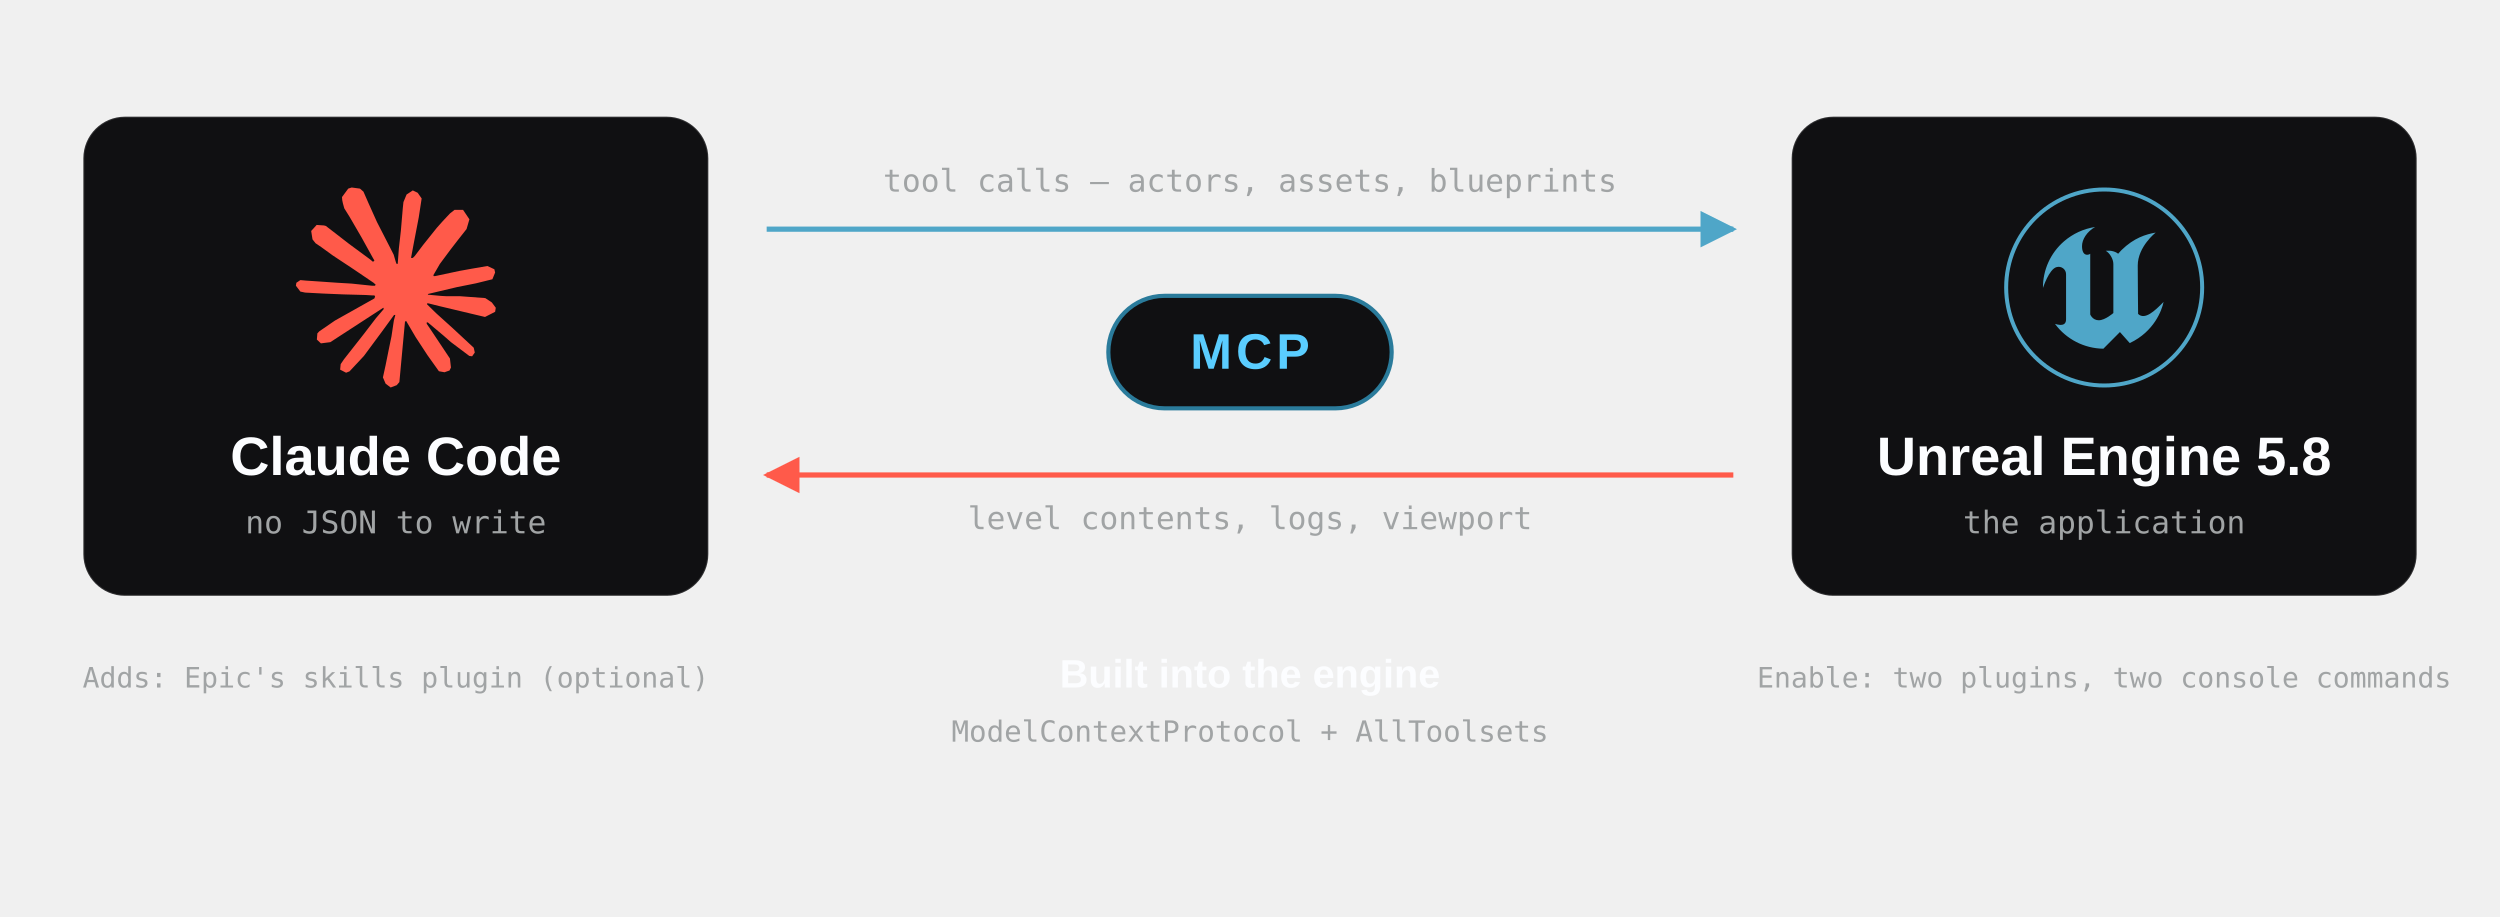
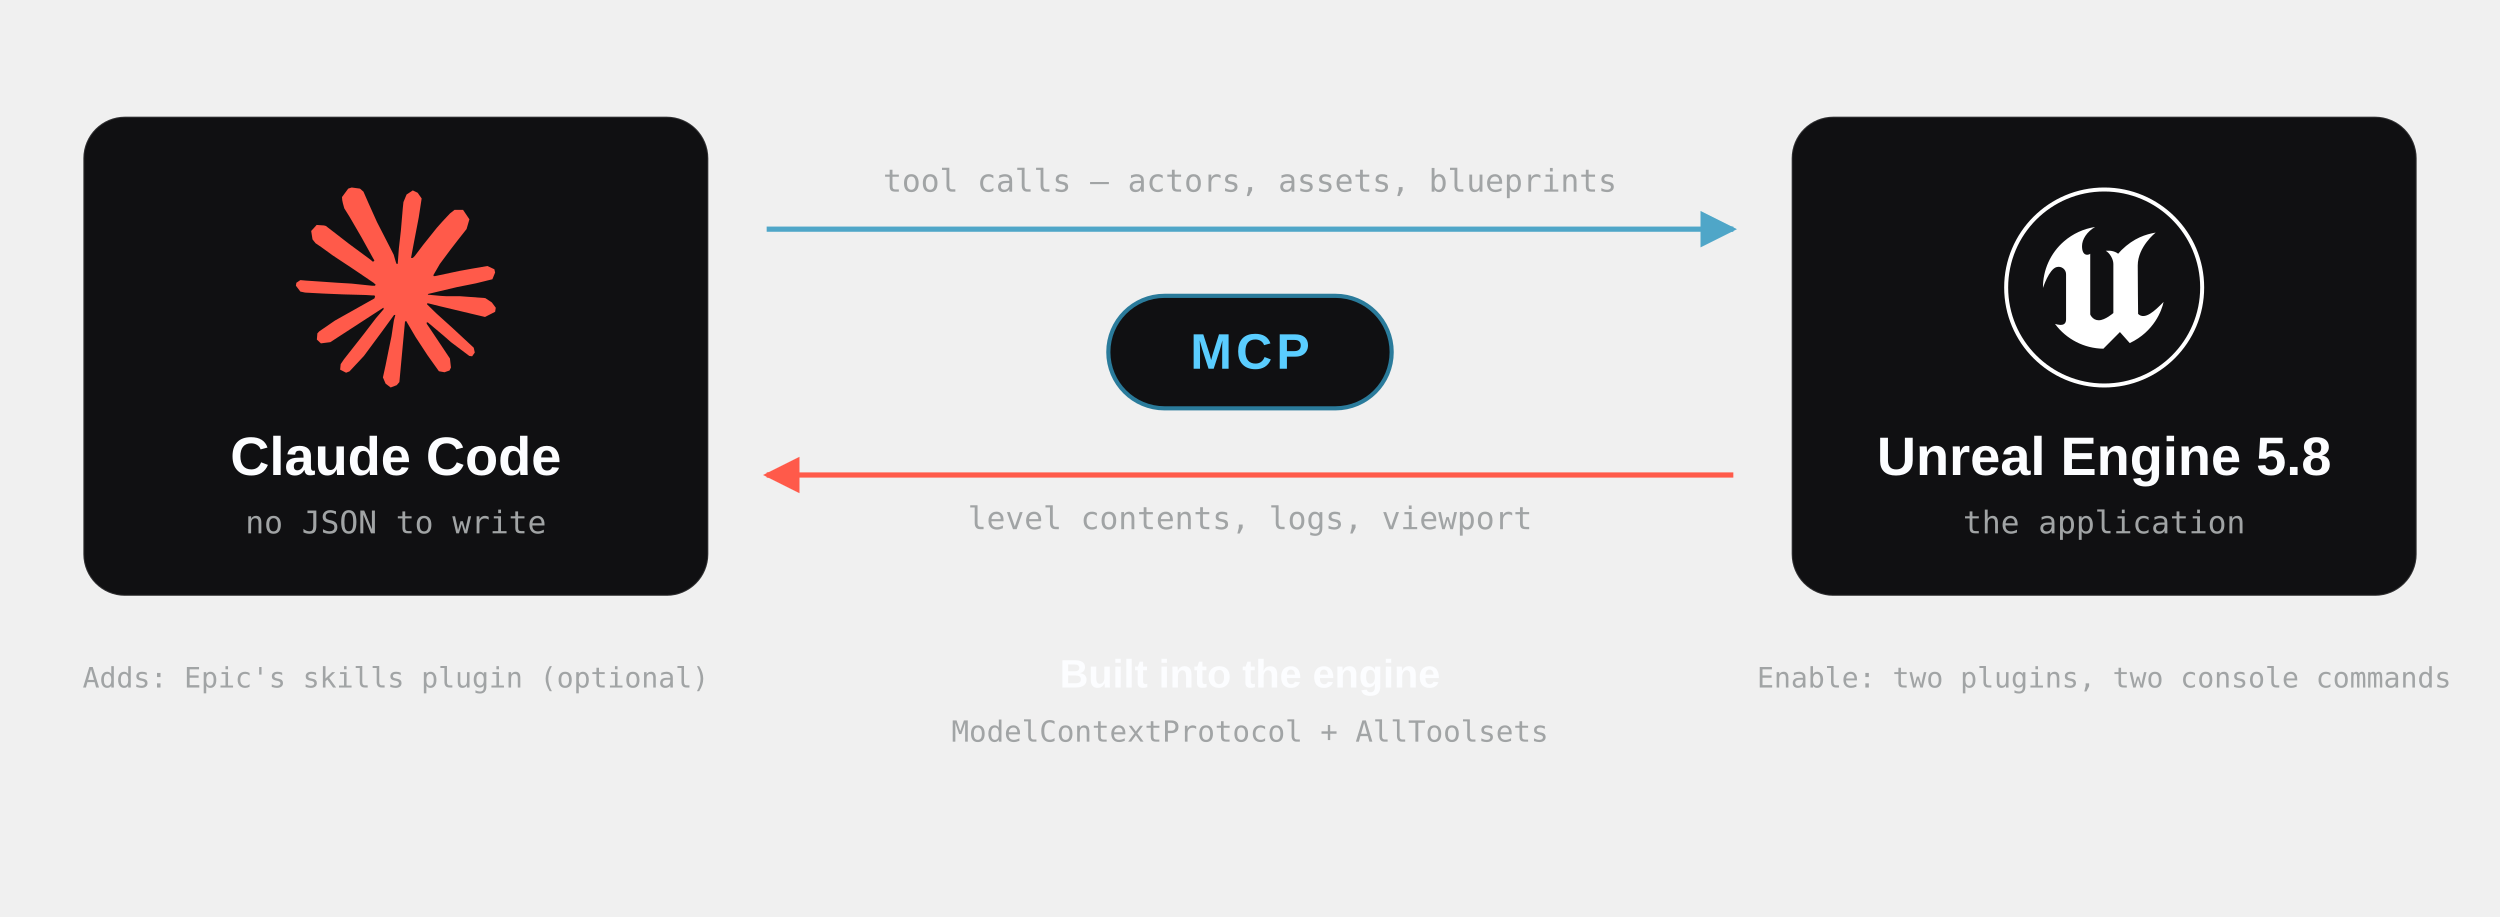
<svg xmlns="http://www.w3.org/2000/svg" viewBox="0 0 1200 440" width="1200" height="440" role="img" aria-label="Claude Code connects over MCP to Unreal Engine 5.8">
  <defs>
    <marker id="ar" viewBox="0 0 10 10" refX="9" refY="5" markerWidth="7" markerHeight="7" orient="auto-start-reverse">
      <path d="M0 0 L10 5 L0 10 z" fill="#4FA6C8" />
    </marker>
    <marker id="ar-r" viewBox="0 0 10 10" refX="9" refY="5" markerWidth="7" markerHeight="7" orient="auto-start-reverse">
      <path d="M0 0 L10 5 L0 10 z" fill="#FF5A4A" />
    </marker>
  </defs>
  <rect x="40" y="56" width="300" height="230" rx="20" fill="#101012" stroke="rgba(255,255,255,0.14)" />
  <g transform="translate(142,90)">
    <g transform="scale(4)">
      <path d="m4.714 15.956 4.717-2.647.079-.231-.079-.128h-.231l-.789-.049-2.696-.073-2.337-.097-2.265-.121-.571-.121-.534-.704.055-.352.48-.322.686.061 1.518.103 2.277.158 1.651.097 2.447.255h.389l.055-.158-.134-.097-.103-.097L6.973 9.836l-2.55-1.688-1.336-.971-.723-.492-.364-.461-.158-1.008.656-.723.88.061.225.061.892.686 1.906 1.475 2.489 1.834.364.303.146-.103.018-.073-.164-.273-1.354-2.447-1.445-2.489-.643-1.032-.17-.619c-.061-.255-.103-.467-.103-.729L6.287.134 6.7 0l.996.134.419.364.619 1.415 1.002 2.228 1.554 3.03.455.898.243.832.091.255h.158v-.146l.128-1.706.237-2.095.231-2.696.079-.759.376-.911.747-.492.583.279.48.686-.067.443-.285 1.852-.559 2.902-.364 1.943h.212l.243-.243.984-1.305 1.651-2.064.729-.82.85-.905.546-.431h1.032l.759 1.129-.34 1.166-1.062 1.348-.88 1.141-1.263 1.7-.789 1.36.073.109.188-.018 2.853-.607 1.542-.279 1.84-.316.832.389.091.395-.328.807-1.967.486-2.307.461-3.436.814-.043.03.049.061 1.548.146.662.036h1.621l3.018.225.789.522.474.638-.079.486-1.214.619-1.639-.389-3.825-.911-1.311-.328h-.182v.109l1.093 1.069 2.003 1.809 2.507 2.331.128.577-.322.455-.34-.049-2.204-1.657-.85-.747-1.925-1.621h-.128v.17l.443.65 2.344 3.521.121 1.081-.17.352-.607.212-.668-.121-1.372-1.925L14.38 17.959l-1.141-1.943-.14.079-.674 7.255-.316.37-.729.279-.607-.461-.322-.747.322-1.475.389-1.925.316-1.53.285-1.9.17-.631-.012-.043-.14.018-1.433 1.967-2.18 2.945-1.724 1.846-.413.164-.716-.37.067-.662.401-.589 2.386-3.036 1.439-1.882.929-1.087-.006-.158h-.055l-6.338 4.116-1.129.146-.486-.455.061-.747.231-.243 1.906-1.311Z" fill="#FF5A4A" />
    </g>
  </g>
  <text x="190" y="228" text-anchor="middle" font-family="IBM Plex Sans, Segoe UI, Helvetica Neue, Arial, sans-serif" font-size="26" font-weight="600" fill="#fcfdff">Claude Code</text>
  <text x="190" y="256" text-anchor="middle" font-family="JetBrains Mono, Consolas, ui-monospace, monospace" font-size="15" fill="#a1a4a5">no JSON to write</text>
  <rect x="860" y="56" width="300" height="230" rx="20" fill="#101012" stroke="rgba(255,255,255,0.14)" />
  <g transform="translate(962,90)">
    <g transform="scale(4)">
-       <path d="M12 0a12 12 0 1012 12A12 12 0 0012 0zm0 23.52A11.52 11.52 0 1123.52 12 11.52 11.52 0 0112 23.52zm7.13-9.791c-.206.997-1.126 3.557-4.06 4.942l-1.179-1.325-1.988 2a7.338 7.338 0 01-5.804-2.978 2.859 2.859 0 00.65.123c.326.006.678-.114.678-.66v-5.394a.89.89 0 00-1.116-.89c-.92.212-1.656 2.509-1.656 2.509a7.304 7.304 0 012.528-5.597 7.408 7.408 0 013.73-1.721c-1.006.573-1.57 1.507-1.57 2.29 0 1.262.76 1.109.984.923v7.28a1.157 1.157 0 00.148.256 1.075 1.075 0 00.88.445c.76 0 1.747-.868 1.747-.868V9.172c0-.6-.452-1.324-.905-1.572 0 0 .838-.149 1.484.346a5.537 5.537 0 01.387-.425c1.508-1.48 2.929-1.902 4.112-2.112 0 0-2.151 1.69-2.151 3.96 0 1.687.043 5.801.043 5.801.799.771 1.986-.342 3.059-1.441Z" fill="#4FA6C8" />
+       <path d="M12 0a12 12 0 1012 12A12 12 0 0012 0zm0 23.52A11.52 11.52 0 1123.52 12 11.52 11.52 0 0112 23.52zm7.13-9.791c-.206.997-1.126 3.557-4.06 4.942l-1.179-1.325-1.988 2a7.338 7.338 0 01-5.804-2.978 2.859 2.859 0 00.65.123c.326.006.678-.114.678-.66v-5.394a.89.89 0 00-1.116-.89c-.92.212-1.656 2.509-1.656 2.509a7.304 7.304 0 012.528-5.597 7.408 7.408 0 013.73-1.721c-1.006.573-1.57 1.507-1.57 2.29 0 1.262.76 1.109.984.923v7.28a1.157 1.157 0 00.148.256 1.075 1.075 0 00.88.445c.76 0 1.747-.868 1.747-.868V9.172c0-.6-.452-1.324-.905-1.572 0 0 .838-.149 1.484.346a5.537 5.537 0 01.387-.425c1.508-1.48 2.929-1.902 4.112-2.112 0 0-2.151 1.69-2.151 3.96 0 1.687.043 5.801.043 5.801.799.771 1.986-.342 3.059-1.441Z" fill="#FFFFFF" />
    </g>
  </g>
  <text x="1010" y="228" text-anchor="middle" font-family="IBM Plex Sans, Segoe UI, Helvetica Neue, Arial, sans-serif" font-size="26" font-weight="600" fill="#fcfdff">Unreal Engine 5.8</text>
  <text x="1010" y="256" text-anchor="middle" font-family="JetBrains Mono, Consolas, ui-monospace, monospace" font-size="15" fill="#a1a4a5">the application</text>
  <text x="600" y="92" text-anchor="middle" font-family="JetBrains Mono, Consolas, ui-monospace, monospace" font-size="15" fill="#a1a4a5">tool calls — actors, assets, blueprints</text>
  <line x1="368" y1="110" x2="832" y2="110" stroke="#4FA6C8" stroke-width="2.5" marker-end="url(#ar)" />
  <rect x="532" y="142" width="136" height="54" rx="27" fill="#101012" stroke="#2A7B9B" stroke-width="2" />
  <text x="600" y="177" text-anchor="middle" font-family="IBM Plex Sans, Segoe UI, Helvetica Neue, Arial, sans-serif" font-size="24" font-weight="700" letter-spacing="2" fill="#5ACDFF">MCP</text>
  <line x1="832" y1="228" x2="368" y2="228" stroke="#FF5A4A" stroke-width="2.5" marker-end="url(#ar-r)" />
  <text x="600" y="254" text-anchor="middle" font-family="JetBrains Mono, Consolas, ui-monospace, monospace" font-size="15" fill="#a1a4a5">level contents, logs, viewport</text>
  <text x="600" y="330" text-anchor="middle" font-family="IBM Plex Sans, Segoe UI, Helvetica Neue, Arial, sans-serif" font-size="19" font-weight="600" fill="#fcfdff">Built into the engine</text>
  <text x="600" y="356" text-anchor="middle" font-family="JetBrains Mono, Consolas, ui-monospace, monospace" font-size="14" fill="#a1a4a5">ModelContextProtocol + AllToolsets</text>
  <text x="190" y="330" text-anchor="middle" font-family="JetBrains Mono, Consolas, ui-monospace, monospace" font-size="13.5" fill="#a1a4a5">Adds: Epic's skills plugin (optional)</text>
  <text x="1010" y="330" text-anchor="middle" font-family="JetBrains Mono, Consolas, ui-monospace, monospace" font-size="13.5" fill="#a1a4a5">Enable: two plugins, two console commands</text>
</svg>
